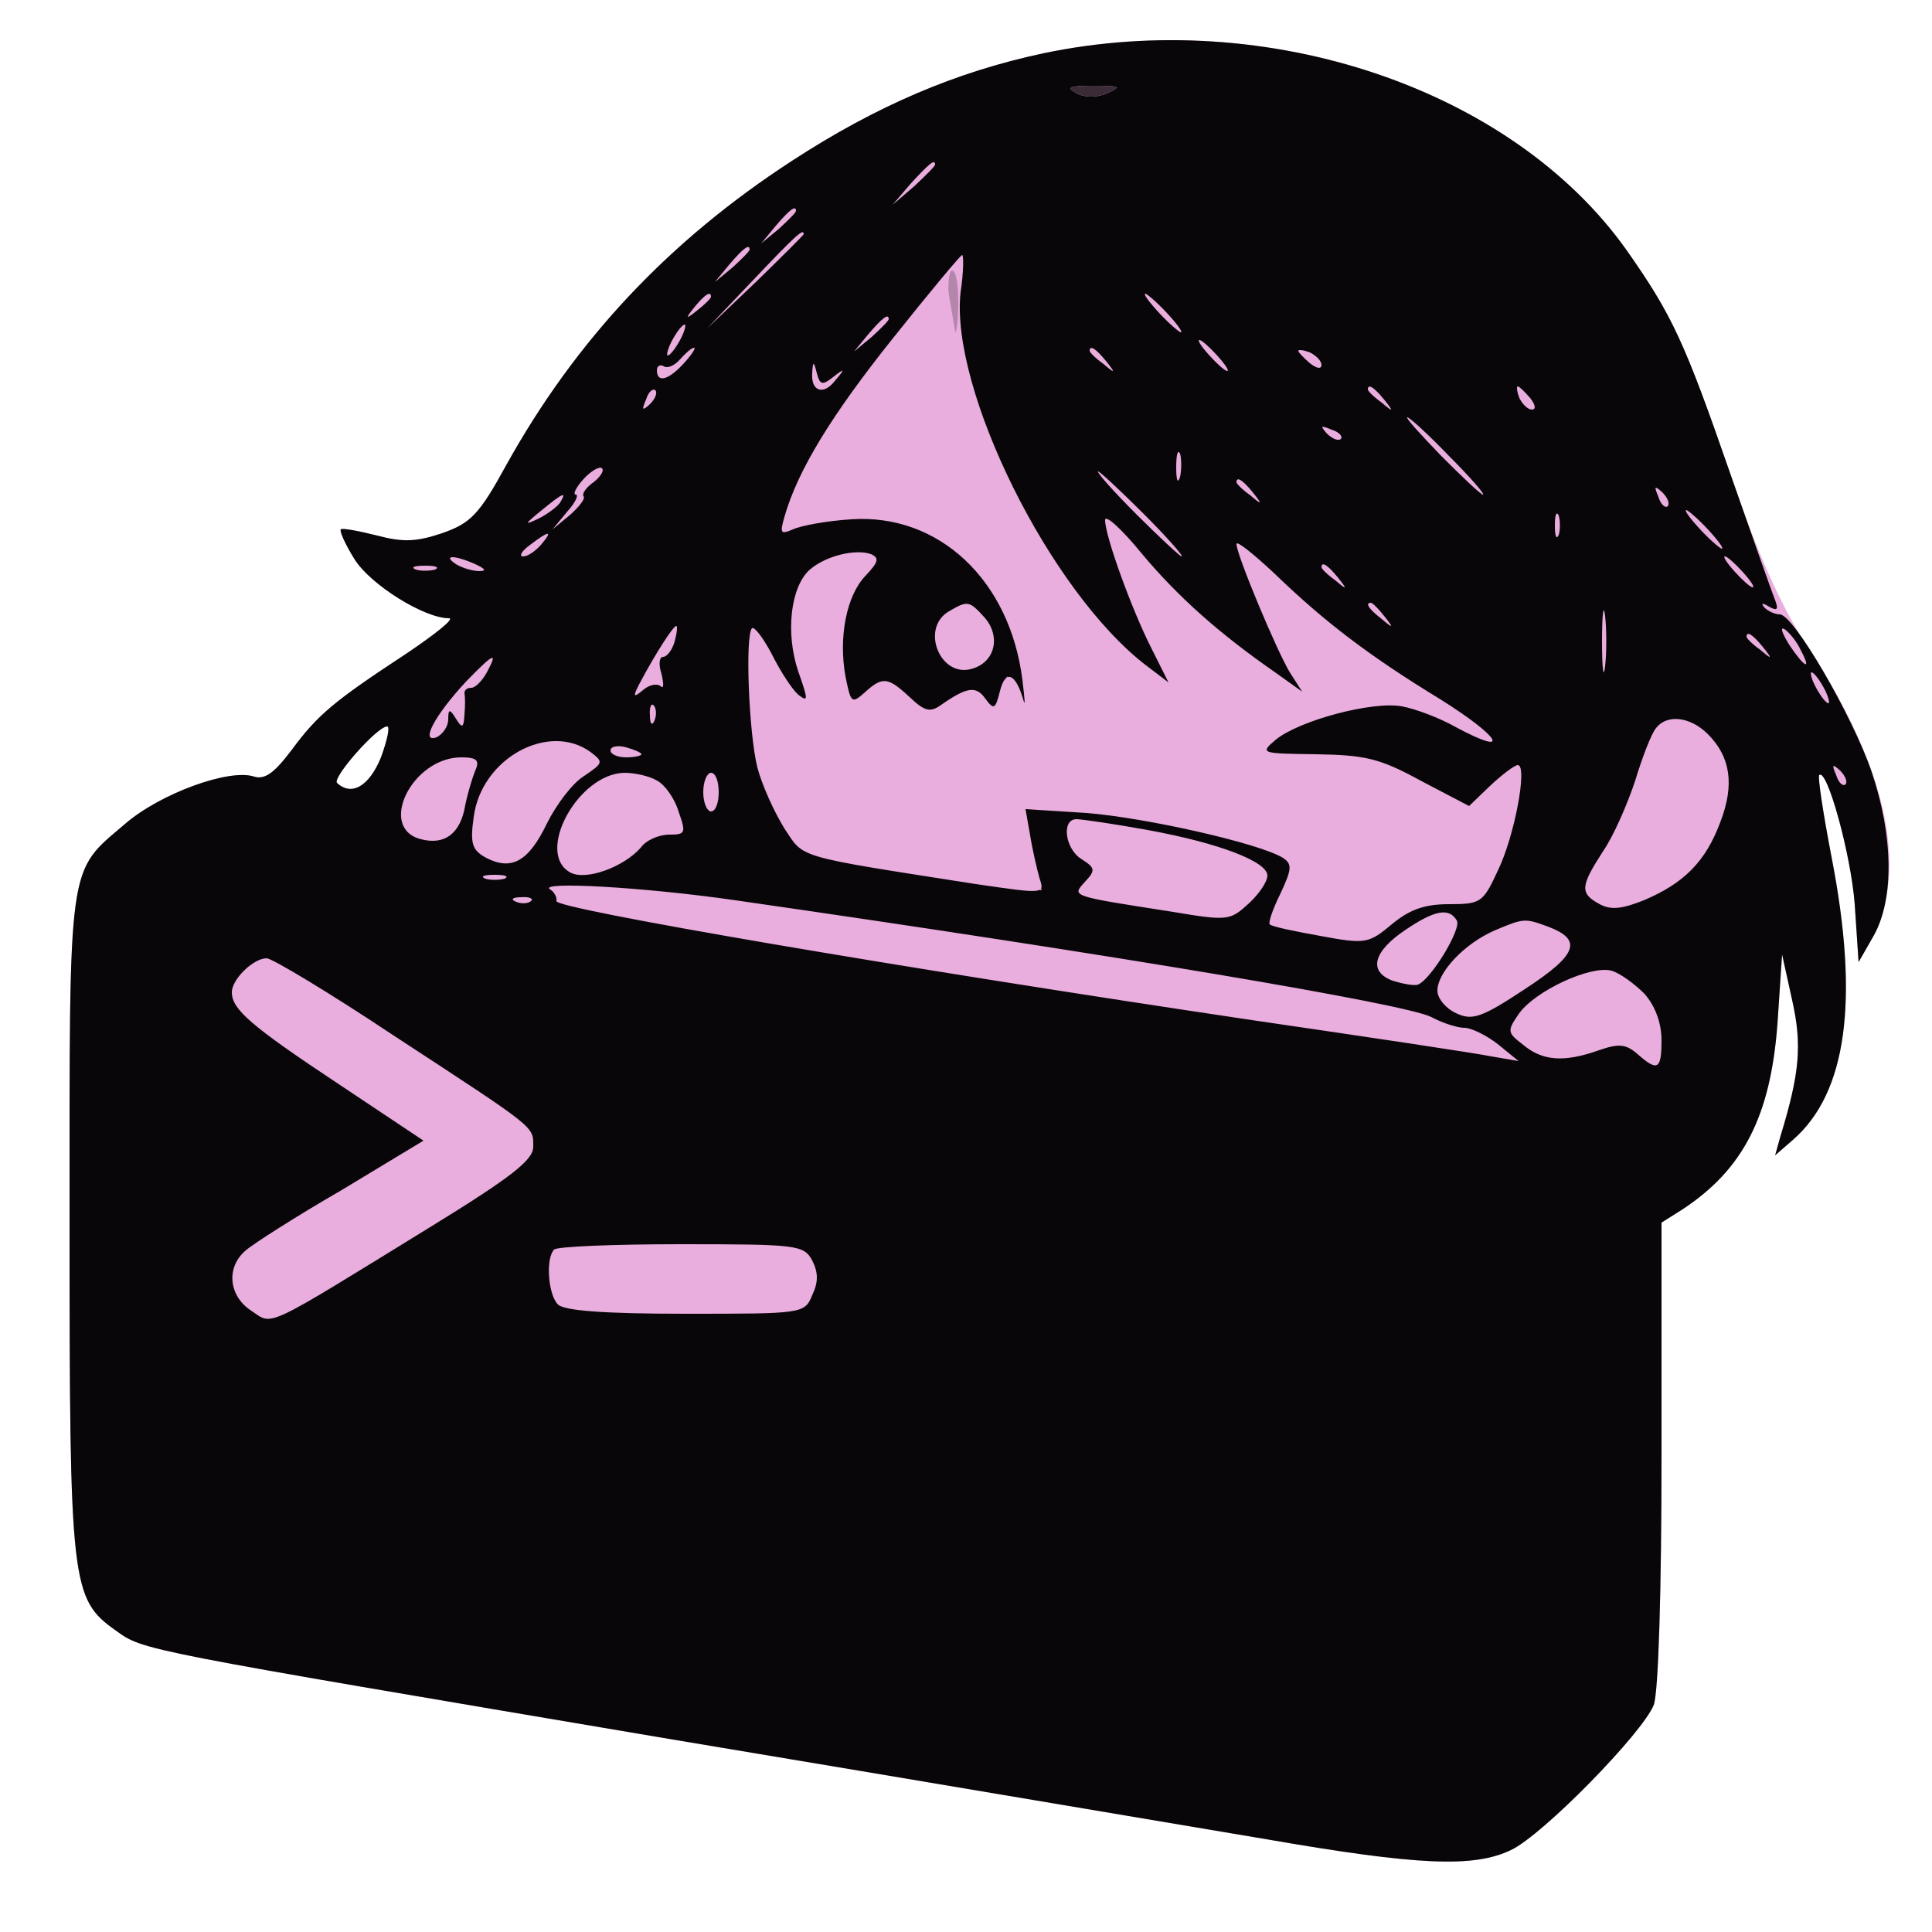
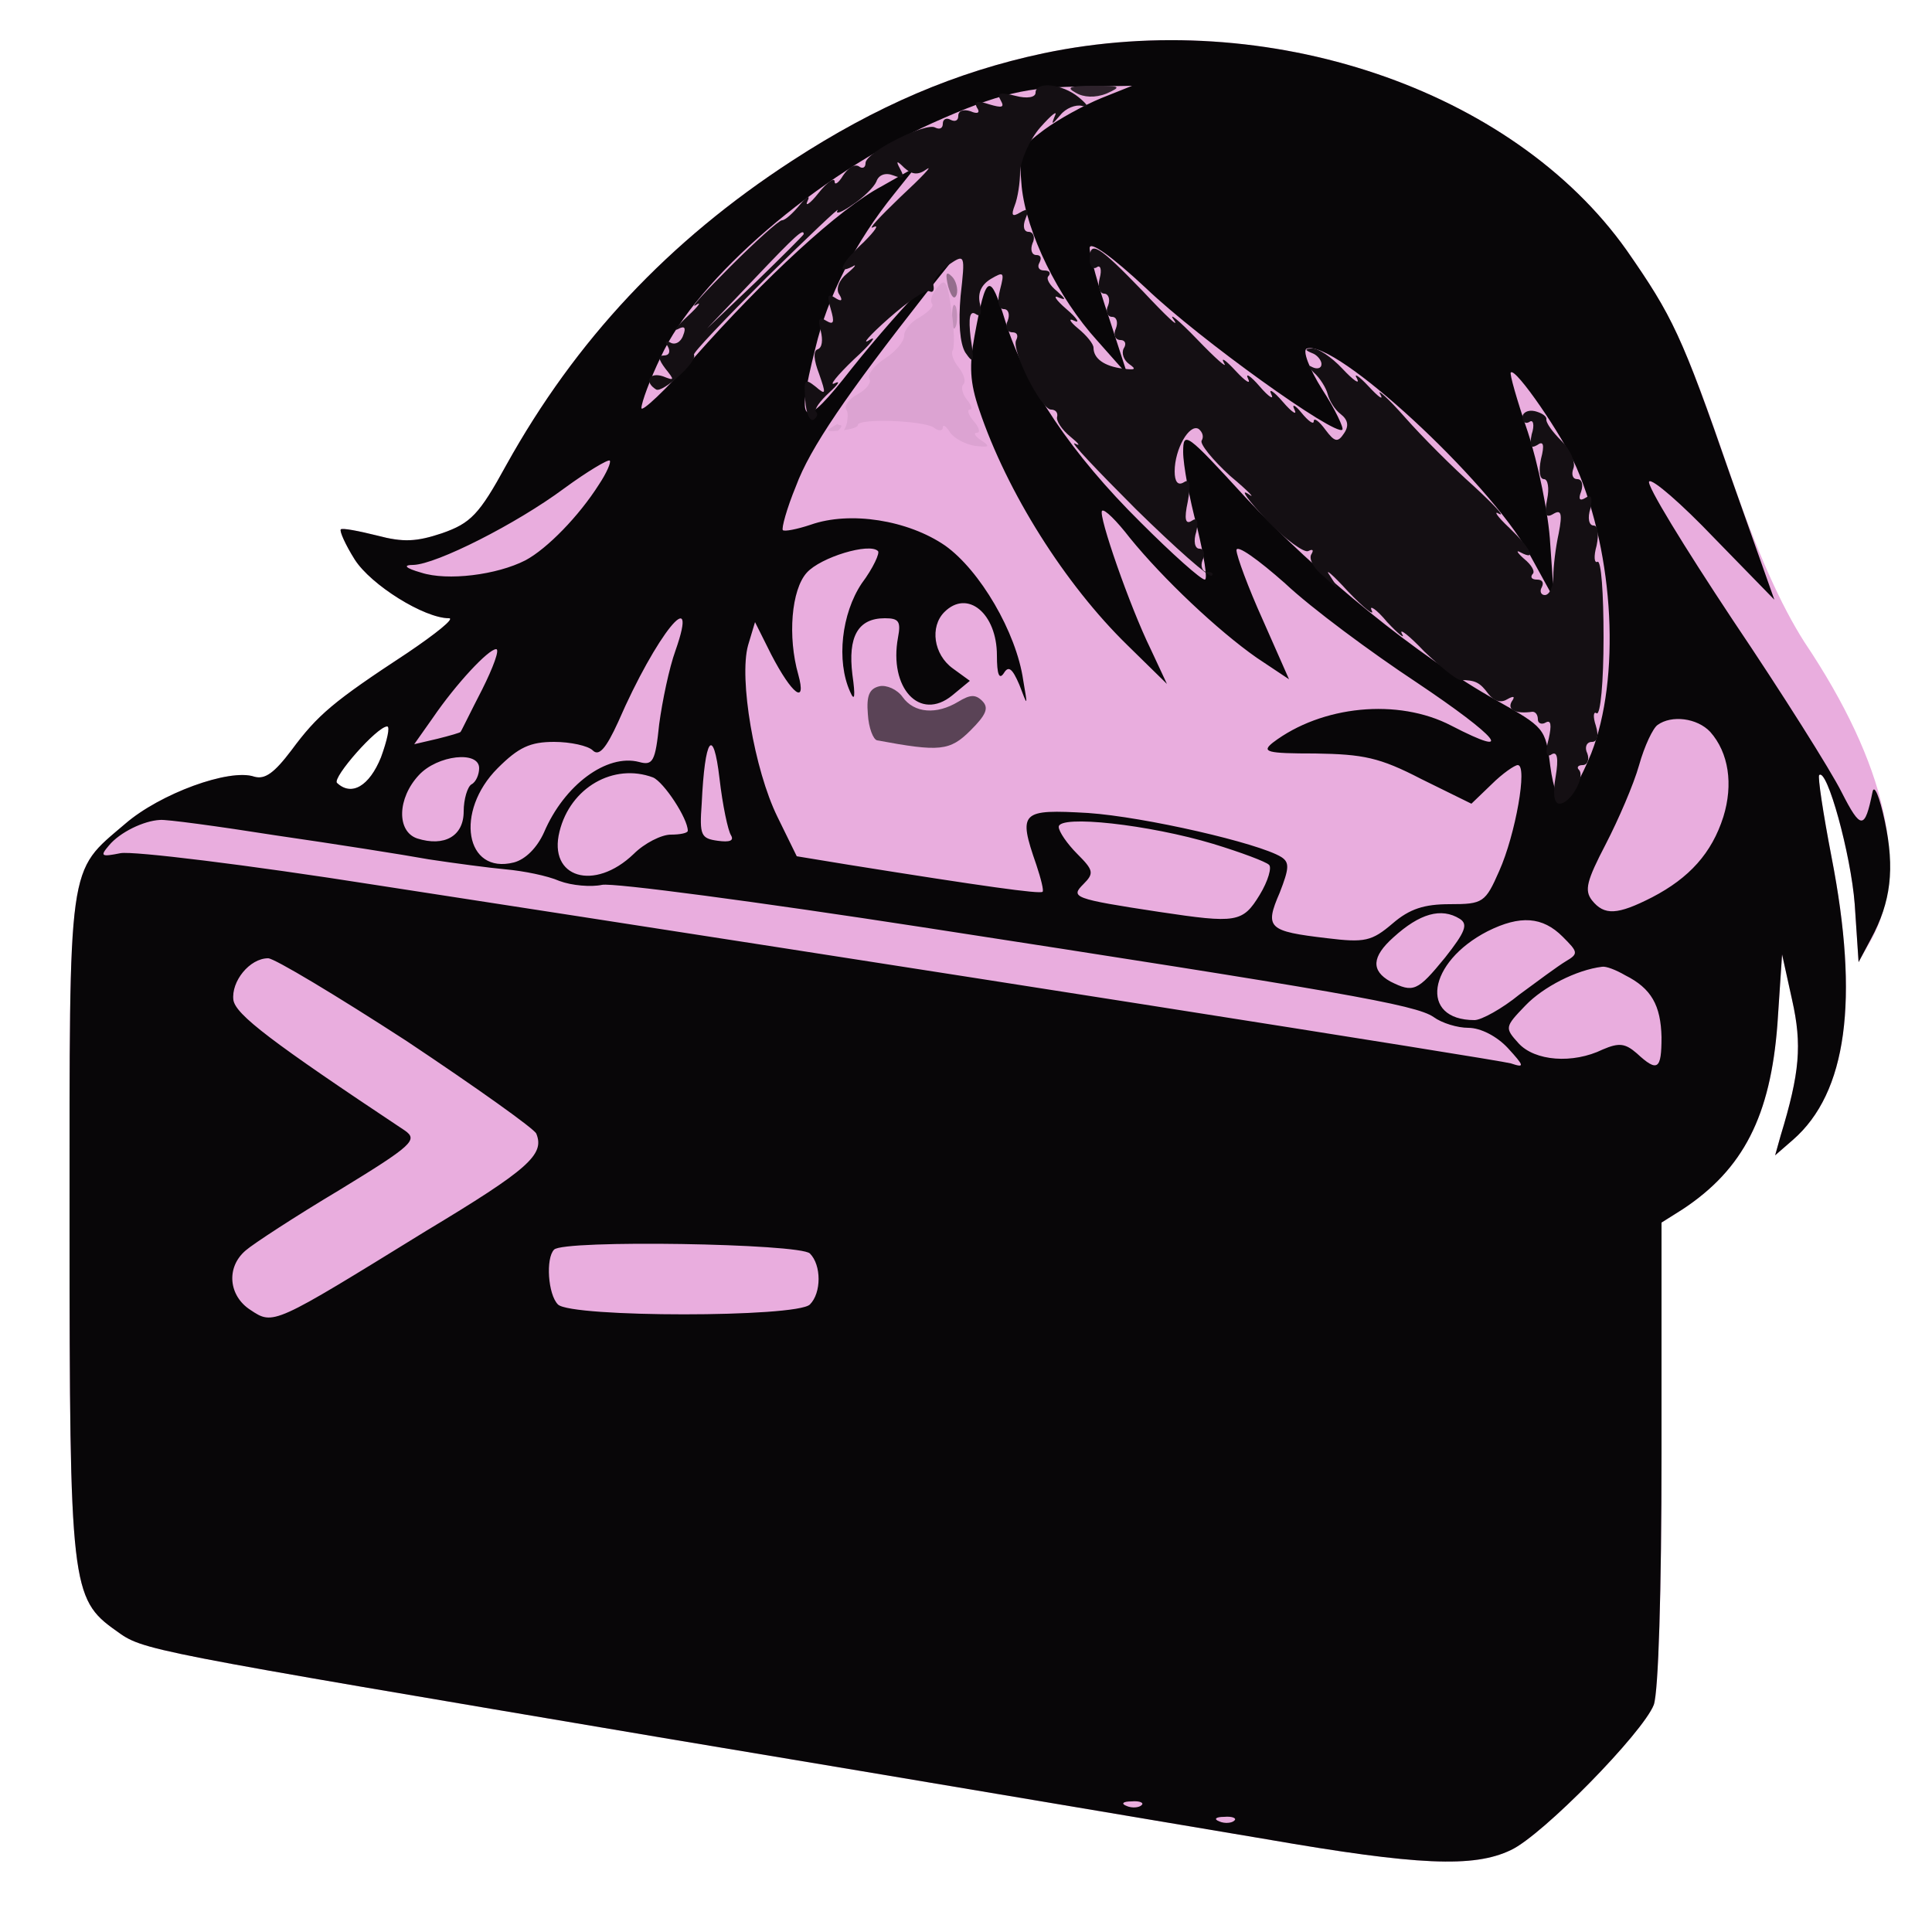
<svg xmlns="http://www.w3.org/2000/svg" width="250" height="250" viewBox="0 0 250 250">
  <g transform="translate(0,250) scale(0.1,-0.1)">
    <path fill="#e9adde" d="M1350 2431 c-113 -24 -216 -68 -325 -139 -160 -104 -280 -232 -370 -394 -35 -64 -46 -75 -83 -88 -33 -11 -50 -12 -84 -3 -24 6 -45 10 -47 8 -2 -2 6 -20 18 -39 21 -33 90 -76 122 -76 8 0 -17 -20 -54 -45 -96 -63 -116 -80 -150 -126 -22 -29 -34 -38 -48 -34 -32 11 -122 -22 -167 -61 -75 -64 -72 -43 -72 -518 0 -467 2 -485 60 -526 36 -26 29 -24 715 -140 330 -55 678 -114 774 -130 196 -34 268 -37 316 -14 41 19 171 152 185 188 6 17 10 146 10 326 l0 298 27 17 c79 52 114 121 123 240 l6 90 13 -59 c13 -58 10 -94 -15 -176 l-7 -25 23 20 c70 61 86 181 50 366 -11 57 -18 104 -16 106 10 10 41 -102 46 -167 l5 -75 17 30 c49 91 19 226 -87 384 -30 47 -61 115 -96 217 -59 171 -75 206 -134 290 -148 209 -465 316 -755 255z m-857 -911 c-15 -37 -38 -51 -57 -33 -6 7 52 73 65 73 4 0 0 -18 -8 -40z" />
  </g>
  <g transform="translate(0,250) scale(0.1,-0.1)">
-     <path fill="#080608" d="M1350 2431 c-113 -24 -216 -68 -325 -139 -160 -104 -280 -232 -370 -394 -35 -64 -46 -75 -83 -88 -33 -11 -50 -12 -84 -3 -24 6 -45 10 -47 8 -2 -2 6 -20 18 -39 21 -33 90 -76 122 -76 8 0 -17 -20 -54 -45 -96 -63 -116 -80 -150 -126 -22 -29 -34 -38 -48 -34 -32 11 -122 -22 -167 -61 -75 -64 -72 -43 -72 -518 0 -467 2 -485 60 -526 36 -26 29 -24 715 -140 330 -55 678 -114 774 -130 196 -34 268 -37 316 -14 41 19 171 152 185 188 6 17 10 146 10 326 l0 298 27 17 c79 52 114 121 123 240 l6 90 13 -59 c13 -58 10 -94 -15 -176 l-7 -25 23 20 c70 61 86 181 50 366 -11 57 -18 104 -16 106 10 10 41 -102 46 -167 l5 -75 20 35 c26 47 25 128 -3 211 -25 73 -101 204 -119 204 -6 0 -15 4 -20 9 -5 6 -2 6 6 1 11 -6 13 -4 7 11 -4 10 -30 84 -58 164 -58 167 -74 202 -133 286 -148 209 -465 316 -755 255z m82 -52 c-15 -6 -30 -5 -40 1 -13 7 -8 9 23 9 35 0 37 -1 17 -10z m-222 -92 c0 -2 -12 -14 -27 -28 l-28 -24 24 28 c23 25 31 32 31 24z m-180 -60 c0 -2 -10 -12 -22 -23 l-23 -19 19 23 c18 21 26 27 26 19z m10 -30 c0 -1 -28 -29 -62 -62 l-63 -60 60 63 c55 58 65 67 65 59z m-70 -20 c0 -2 -10 -12 -22 -23 l-23 -19 19 23 c18 21 26 27 26 19z m273 -55 c-14 -125 115 -387 240 -483 l29 -22 -22 44 c-25 49 -60 145 -60 166 0 8 22 -12 48 -44 47 -56 100 -103 172 -153 l35 -25 -16 25 c-16 26 -69 152 -69 166 0 5 21 -12 48 -37 65 -63 124 -108 216 -164 78 -49 93 -75 20 -36 -21 12 -53 24 -70 27 -38 7 -132 -18 -163 -43 -21 -18 -20 -18 52 -19 63 -1 82 -5 135 -34 l63 -33 27 26 c16 15 32 27 36 27 13 0 -4 -92 -26 -137 -19 -41 -22 -43 -63 -43 -32 0 -51 -7 -74 -26 -30 -25 -34 -26 -93 -15 -33 6 -63 12 -65 15 -2 2 4 20 14 40 15 32 15 38 3 46 -31 19 -178 52 -254 58 l-79 5 6 -34 c3 -19 9 -44 12 -55 7 -21 7 -21 -82 -8 -237 37 -222 33 -248 72 -13 21 -29 56 -35 79 -11 44 -16 170 -7 180 3 3 15 -13 26 -34 11 -22 26 -45 34 -52 13 -10 13 -7 0 30 -17 50 -10 110 15 132 21 18 59 27 79 20 11 -5 10 -10 -7 -28 -25 -26 -35 -80 -26 -130 7 -35 8 -36 25 -21 23 21 30 20 58 -6 20 -19 27 -20 41 -10 33 23 45 25 57 8 11 -15 13 -14 19 10 7 28 20 23 30 -11 3 -11 2 0 -1 25 -16 129 -108 216 -222 208 -31 -2 -64 -8 -75 -13 -16 -7 -17 -5 -11 16 17 60 61 132 141 232 47 59 87 107 89 107 2 0 2 -22 -2 -48z m-323 -6 c0 -2 -8 -10 -17 -17 -16 -13 -17 -12 -4 4 13 16 21 21 21 13z m590 -21 c13 -14 21 -25 18 -25 -2 0 -15 11 -28 25 -13 14 -21 25 -18 25 2 0 15 -11 28 -25z m-360 -8 c0 -2 -10 -12 -22 -23 l-23 -19 19 23 c18 21 26 27 26 19z m-270 -27 c-6 -11 -13 -20 -16 -20 -2 0 0 9 6 20 6 11 13 20 16 20 2 0 0 -9 -6 -20z m695 -20 c10 -11 16 -20 13 -20 -3 0 -13 9 -23 20 -10 11 -16 20 -13 20 3 0 13 -9 23 -20z m-690 -10 c-20 -22 -35 -26 -35 -9 0 5 4 8 9 5 5 -3 14 1 21 9 7 8 15 15 18 15 3 0 -3 -9 -13 -20z m546 3 c13 -16 12 -17 -3 -4 -10 7 -18 15 -18 17 0 8 8 3 21 -13z m279 -5 c0 -6 -6 -5 -15 2 -8 7 -15 14 -15 16 0 2 7 1 15 -2 8 -4 15 -11 15 -16z m-632 -16 c15 12 16 11 3 -4 -15 -20 -32 -15 -30 10 1 15 2 15 6 -1 4 -15 7 -16 21 -5z m-237 -35 c-10 -9 -11 -8 -5 6 3 10 9 15 12 12 3 -3 0 -11 -7 -18z m950 6 c13 -16 12 -17 -3 -4 -10 7 -18 15 -18 17 0 8 8 3 21 -13z m189 2 c7 -9 8 -15 2 -15 -5 0 -12 7 -16 15 -3 8 -4 15 -2 15 2 0 9 -7 16 -15z m-105 -75 c27 -27 47 -50 44 -50 -3 0 -27 23 -54 50 -27 28 -47 50 -44 50 3 0 27 -22 54 -50z m-140 22 c-3 -3 -11 0 -18 7 -9 10 -8 11 6 5 10 -3 15 -9 12 -12z m-208 -49 c-3 -10 -5 -4 -5 12 0 17 2 24 5 18 2 -7 2 -21 0 -30z m-759 -7 c-10 -7 -15 -15 -13 -18 3 -3 -5 -13 -17 -24 l-23 -19 19 23 c11 12 15 22 11 22 -4 0 0 9 10 20 10 11 21 17 24 14 3 -3 -2 -11 -11 -18z m712 -41 c30 -30 52 -55 49 -55 -2 0 -29 25 -59 55 -30 30 -52 55 -49 55 2 0 29 -25 59 -55z m141 28 c13 -16 12 -17 -3 -4 -10 7 -18 15 -18 17 0 8 8 3 21 -13z m537 -18 c-3 -3 -9 2 -12 12 -6 14 -5 15 5 6 7 -7 10 -15 7 -18z m-1433 5 c-3 -5 -16 -15 -28 -21 -19 -9 -19 -8 3 10 28 23 34 26 25 11z m1292 -42 c-3 -7 -5 -2 -5 12 0 14 2 19 5 13 2 -7 2 -19 0 -25z m193 7 c13 -14 21 -25 18 -25 -2 0 -15 11 -28 25 -13 14 -21 25 -18 25 2 0 15 -11 28 -25z m-1510 -20 c-7 -8 -17 -15 -23 -15 -6 0 -2 7 9 15 25 19 30 19 14 0z m-85 -25 c13 -6 15 -9 5 -9 -8 0 -22 4 -30 9 -18 12 -2 12 25 0z m1640 -10 c10 -11 16 -20 13 -20 -3 0 -13 9 -23 20 -10 11 -16 20 -13 20 3 0 13 -9 23 -20z m-1692 3 c-7 -2 -19 -2 -25 0 -7 3 -2 5 12 5 14 0 19 -2 13 -5z m1168 -10 c13 -16 12 -17 -3 -4 -10 7 -18 15 -18 17 0 8 8 3 21 -13z m346 -115 c-2 -18 -4 -4 -4 32 0 36 2 50 4 33 2 -18 2 -48 0 -65z m-803 63 c21 -24 14 -57 -15 -66 -42 -14 -69 52 -31 74 24 14 26 14 46 -8z m517 2 c13 -16 12 -17 -3 -4 -17 13 -22 21 -14 21 2 0 10 -8 17 -17z m-918 -33 c-3 -11 -10 -20 -15 -20 -5 0 -6 -10 -2 -22 3 -13 3 -20 -1 -16 -5 4 -15 2 -23 -5 -13 -11 -14 -9 -2 13 17 32 41 70 45 70 2 0 1 -9 -2 -20z m1457 -11 c15 -28 5 -23 -15 7 -9 15 -12 23 -6 20 6 -4 16 -16 21 -27z m-49 4 c13 -16 12 -17 -3 -4 -10 7 -18 15 -18 17 0 8 8 3 21 -13z m-1651 -33 c-6 -11 -15 -20 -20 -20 -6 0 -9 -3 -9 -7 1 -5 1 -17 0 -28 -1 -17 -3 -18 -11 -5 -8 13 -10 13 -10 -1 0 -9 -7 -19 -15 -23 -22 -8 -2 29 38 72 36 37 42 40 27 12z m1730 -20 c6 -11 8 -20 6 -20 -3 0 -10 9 -16 20 -6 11 -8 20 -6 20 3 0 10 -9 16 -20z m-1513 -42 c-3 -8 -6 -5 -6 6 -1 11 2 17 5 13 3 -3 4 -12 1 -19z m1363 -18 c29 -29 35 -65 16 -114 -19 -51 -47 -79 -99 -101 -28 -11 -42 -13 -57 -5 -26 14 -25 23 4 68 14 20 32 62 42 92 9 30 21 61 27 68 14 18 44 15 67 -8z m-1717 -30 c-15 -37 -38 -51 -57 -33 -6 7 52 73 65 73 4 0 0 -18 -8 -40z m271 7 c17 -13 17 -14 -8 -31 -15 -9 -36 -37 -48 -61 -24 -50 -46 -62 -79 -45 -18 10 -21 18 -16 53 10 76 97 123 151 84z m66 -3 c0 -2 -9 -4 -20 -4 -11 0 -20 4 -20 9 0 5 9 7 20 4 11 -3 20 -7 20 -9z m-215 -21 c-4 -10 -10 -30 -13 -45 -6 -36 -26 -52 -57 -44 -57 14 -12 106 52 106 20 0 24 -4 18 -17z m1773 -18 c-3 -3 -9 2 -12 12 -6 14 -5 15 5 6 7 -7 10 -15 7 -18z m-1538 5 c10 -5 23 -23 28 -40 10 -28 9 -30 -12 -30 -13 0 -30 -7 -37 -17 -22 -25 -71 -43 -91 -32 -46 25 10 128 70 129 13 0 32 -4 42 -10z m80 -15 c0 -14 -4 -25 -10 -25 -5 0 -10 11 -10 25 0 14 5 25 10 25 6 0 10 -11 10 -25z m555 -49 c93 -17 155 -41 155 -59 0 -8 -11 -24 -24 -36 -24 -22 -27 -23 -98 -11 -135 21 -131 20 -114 39 14 15 13 18 -4 29 -22 13 -27 52 -7 52 6 0 48 -6 92 -14z m-832 -63 c-7 -2 -19 -2 -25 0 -7 3 -2 5 12 5 14 0 19 -2 13 -5z m299 -28 c487 -70 867 -134 900 -151 15 -8 34 -14 43 -14 9 0 29 -10 43 -21 l27 -22 -35 6 c-19 4 -159 25 -310 47 -457 68 -902 144 -900 154 1 5 -3 12 -8 15 -18 11 123 3 240 -14z m-265 -1 c-3 -3 -12 -4 -19 -1 -8 3 -5 6 6 6 11 1 17 -2 13 -5z m1198 -25 c7 -10 -33 -76 -50 -83 -5 -2 -20 1 -33 5 -32 12 -25 38 17 66 37 25 56 29 66 12z m118 -8 c45 -17 39 -36 -30 -81 -56 -37 -68 -41 -89 -31 -13 6 -24 19 -24 29 0 24 35 61 74 78 38 16 39 16 69 5z m-1492 -142 c185 -121 179 -116 179 -143 0 -17 -28 -39 -132 -103 -221 -136 -204 -128 -233 -109 -29 19 -33 56 -7 78 9 8 65 44 124 78 l106 64 -111 74 c-113 75 -137 96 -137 118 0 17 28 44 45 44 7 0 82 -45 166 -101z m1617 55 c14 -16 22 -38 22 -60 0 -38 -5 -41 -31 -18 -15 13 -24 14 -50 5 -45 -16 -73 -14 -98 7 -21 16 -21 18 -5 41 21 29 92 62 119 55 11 -3 30 -17 43 -30z m-1077 -345 c8 -16 8 -28 0 -45 -10 -24 -12 -24 -164 -24 -106 0 -157 4 -165 12 -13 13 -16 60 -5 71 3 4 77 7 164 7 151 0 159 -1 170 -21z" />
+     <path fill="#080608" d="M1350 2431 c-113 -24 -216 -68 -325 -139 -160 -104 -280 -232 -370 -394 -35 -64 -46 -75 -83 -88 -33 -11 -50 -12 -84 -3 -24 6 -45 10 -47 8 -2 -2 6 -20 18 -39 21 -33 90 -76 122 -76 8 0 -17 -20 -54 -45 -96 -63 -116 -80 -150 -126 -22 -29 -34 -38 -48 -34 -32 11 -122 -22 -167 -61 -75 -64 -72 -43 -72 -518 0 -467 2 -485 60 -526 36 -26 29 -24 715 -140 330 -55 678 -114 774 -130 196 -34 268 -37 316 -14 41 19 171 152 185 188 6 17 10 146 10 326 l0 298 27 17 c79 52 114 121 123 240 l6 90 13 -59 c13 -58 10 -94 -15 -176 l-7 -25 23 20 c70 61 86 181 50 366 -11 57 -18 104 -16 106 10 10 41 -102 46 -167 l5 -75 16 30 c26 48 31 91 18 152 -7 33 -14 49 -16 38 -10 -49 -15 -49 -40 0 -14 28 -77 128 -141 223 -63 95 -112 175 -108 179 4 4 42 -29 84 -73 l78 -80 -57 161 c-63 182 -75 206 -134 291 -148 209 -465 316 -755 255z m75 -58 c-22 -9 -55 -27 -74 -41 -31 -23 -33 -28 -29 -73 6 -60 47 -144 98 -200 l39 -44 -24 74 c-14 41 -25 82 -25 90 0 10 29 -11 73 -52 69 -66 245 -192 254 -183 2 2 -9 26 -26 52 -17 27 -26 51 -20 53 37 12 234 -170 287 -264 l33 -60 -5 71 c-2 39 -16 105 -29 145 -14 41 -24 76 -22 77 6 7 67 -82 85 -123 49 -114 57 -273 19 -370 -13 -32 -29 -60 -35 -62 -7 -2 -14 16 -18 46 -6 49 -8 50 -70 85 -99 55 -233 164 -324 262 -77 84 -81 87 -81 59 0 -16 8 -60 18 -97 9 -38 14 -68 10 -68 -5 0 -42 33 -83 74 -89 88 -149 177 -175 260 -20 65 -25 63 -40 -19 -7 -38 -6 -60 6 -95 36 -107 111 -226 192 -305 l51 -50 -21 45 c-27 55 -68 173 -63 179 3 3 19 -13 36 -35 43 -53 114 -120 164 -155 l42 -28 -34 77 c-19 42 -34 83 -34 90 0 8 28 -12 63 -43 34 -32 111 -89 170 -128 106 -71 130 -100 45 -56 -69 36 -168 26 -231 -22 -15 -12 -8 -14 55 -14 62 -1 83 -5 137 -33 l65 -32 26 25 c14 14 30 25 34 25 13 0 -3 -90 -24 -137 -18 -41 -21 -43 -64 -43 -33 0 -52 -6 -74 -25 -27 -23 -36 -25 -85 -19 -76 9 -81 13 -61 59 12 31 13 39 2 46 -29 18 -177 52 -250 57 -87 5 -91 2 -67 -67 6 -18 10 -34 8 -35 -4 -3 -76 7 -251 35 l-67 11 -25 51 c-30 61 -50 179 -38 222 l9 30 21 -42 c27 -52 46 -66 35 -26 -14 49 -9 110 11 132 18 20 81 39 92 28 3 -2 -6 -22 -21 -42 -26 -39 -33 -100 -15 -140 6 -14 7 -6 3 22 -6 49 7 73 42 73 18 0 21 -4 17 -25 -12 -65 28 -109 70 -75 l23 19 -22 16 c-25 18 -30 54 -11 73 30 30 68 -2 68 -56 0 -25 3 -32 9 -23 6 10 11 6 20 -15 11 -29 11 -29 5 6 -9 62 -56 142 -101 174 -48 33 -123 45 -174 27 -18 -6 -34 -9 -36 -7 -2 2 5 28 17 57 18 49 66 119 168 249 l36 45 -38 -35 c-20 -19 -63 -68 -94 -107 -64 -82 -73 -77 -47 26 16 68 52 138 102 200 l28 35 -44 -25 c-55 -29 -151 -118 -243 -222 -37 -42 -68 -71 -68 -65 0 7 11 37 25 66 47 102 203 236 352 303 85 38 122 47 198 47 l60 1 -40 -16z m-650 -500 c-26 -41 -67 -83 -95 -98 -37 -19 -101 -27 -135 -16 -21 6 -24 10 -10 10 30 1 133 53 195 99 30 22 57 38 59 36 2 -2 -4 -16 -14 -31z m99 -215 c-8 -22 -17 -65 -21 -95 -5 -48 -8 -54 -26 -49 -42 11 -97 -30 -123 -91 -9 -20 -24 -35 -39 -39 -63 -16 -77 66 -21 122 27 27 42 34 73 34 21 0 44 -5 50 -11 8 -8 17 2 33 37 49 113 106 183 74 92z m-250 -50 c-15 -29 -27 -54 -28 -55 0 -1 -14 -5 -30 -9 l-30 -7 24 34 c30 44 72 89 82 89 5 0 -4 -24 -18 -52z m1589 -55 c24 -27 30 -68 17 -110 -15 -47 -44 -79 -92 -104 -45 -23 -62 -24 -78 -4 -10 13 -7 25 18 73 16 31 36 77 43 102 7 25 18 48 24 52 18 13 51 9 68 -9z m-1720 -33 c-15 -37 -38 -51 -57 -33 -6 7 52 73 65 73 4 0 0 -18 -8 -40z m453 -101 c4 -7 -2 -9 -17 -7 -22 3 -24 7 -21 48 4 86 15 101 23 33 4 -35 11 -68 15 -74z m-326 87 c0 -8 -4 -18 -10 -21 -5 -3 -10 -19 -10 -35 0 -32 -25 -46 -60 -35 -27 9 -26 52 2 82 24 26 78 32 78 9z m225 -12 c14 -6 45 -53 45 -69 0 -3 -10 -5 -22 -5 -12 0 -34 -11 -48 -25 -51 -49 -111 -31 -96 29 14 57 70 89 121 70z m-488 -75 c76 -11 165 -25 198 -31 33 -5 78 -11 100 -13 22 -2 53 -8 69 -15 16 -6 41 -8 55 -5 14 3 202 -22 416 -55 538 -83 637 -100 660 -116 11 -8 31 -14 45 -14 16 0 37 -11 51 -26 22 -24 22 -26 4 -20 -18 5 -756 121 -1470 231 -165 26 -313 44 -329 41 -25 -5 -27 -4 -15 10 14 17 45 32 66 33 7 1 74 -8 150 -20z m1213 -11 c36 -11 68 -23 72 -27 4 -3 -1 -21 -12 -39 -22 -36 -30 -37 -130 -22 -112 17 -115 19 -98 36 14 14 13 18 -8 39 -13 13 -24 29 -24 35 0 16 117 3 200 -22z m319 -97 c11 -7 7 -17 -19 -50 -36 -44 -41 -46 -71 -31 -25 14 -24 32 4 57 34 31 62 39 86 24z m133 -23 c20 -20 21 -22 4 -32 -10 -6 -37 -26 -60 -43 -22 -18 -49 -33 -58 -33 -72 0 -61 75 17 115 42 21 71 19 97 -7z m-1496 -135 c90 -60 166 -114 168 -120 11 -27 -10 -46 -143 -126 -198 -122 -197 -122 -227 -102 -28 18 -32 55 -6 77 9 8 64 44 121 78 95 58 102 65 85 77 -173 115 -219 150 -222 169 -3 24 21 54 45 54 8 0 88 -48 179 -107z m1577 85 c34 -17 46 -39 47 -80 0 -42 -5 -46 -32 -21 -15 13 -23 14 -44 5 -39 -19 -88 -15 -109 8 -18 20 -18 21 9 49 23 24 66 46 99 50 5 1 18 -4 30 -11z m-1055 -360 c15 -15 15 -51 0 -66 -17 -17 -309 -17 -326 0 -13 13 -16 60 -5 71 12 13 318 8 331 -5z m429 -714 c-3 -3 -12 -4 -19 -1 -8 3 -5 6 6 6 11 1 17 -2 13 -5z m120 -20 c-3 -3 -12 -4 -19 -1 -8 3 -5 6 6 6 11 1 17 -2 13 -5z" />
  </g>
  <g transform="translate(0,250) scale(0.1,-0.1)">
-     <path fill="#3a2b37" d="M1392 2380 c10 -6 25 -7 40 -1 20 9 18 10 -17 10 -31 0 -36 -2 -23 -9z" />
+     <path fill="#140f13" d="M1340 2380 c0 -6 -11 -8 -26 -4 -20 5 -25 4 -19 -6 5 -9 2 -10 -15 -5 -15 5 -20 4 -16 -4 5 -7 1 -9 -8 -5 -9 3 -16 1 -16 -6 0 -6 -4 -8 -10 -5 -5 3 -10 1 -10 -5 0 -6 -4 -8 -10 -5 -12 7 -90 -32 -90 -46 0 -6 -4 -8 -9 -4 -6 3 -14 -3 -20 -12 -6 -10 -11 -13 -11 -8 0 6 -10 -1 -21 -15 -11 -14 -18 -18 -14 -10 4 8 -1 6 -10 -5 -9 -11 -19 -20 -23 -20 -4 0 -34 -27 -67 -60 -33 -33 -53 -55 -45 -50 9 6 4 -1 -10 -14 -14 -13 -19 -20 -13 -17 9 5 11 2 7 -8 -3 -9 -11 -13 -17 -9 -6 3 -7 1 -3 -5 4 -7 2 -12 -5 -12 -8 0 -7 -5 2 -17 12 -15 12 -16 -3 -10 -18 6 -25 -7 -9 -17 8 -5 54 36 49 45 -2 2 41 47 94 100 54 53 95 92 92 87 -4 -6 5 -3 19 7 14 9 28 23 31 30 3 9 12 12 22 8 13 -5 15 -3 9 8 -6 11 -5 12 5 2 10 -9 18 -10 29 -2 9 6 -6 -10 -34 -36 -27 -26 -43 -43 -35 -39 8 4 3 -4 -12 -19 -29 -27 -37 -43 -15 -32 6 4 4 0 -7 -9 -10 -8 -15 -20 -10 -27 5 -8 3 -10 -6 -4 -9 6 -10 2 -5 -15 5 -17 4 -21 -6 -15 -9 6 -11 2 -7 -13 3 -12 2 -22 -4 -24 -6 -2 -5 -14 2 -32 9 -26 9 -28 -5 -16 -14 11 -15 9 -13 -18 1 -17 6 -28 11 -25 4 3 6 7 3 10 -3 3 5 14 17 25 12 11 15 16 7 12 -8 -4 3 10 25 31 22 20 31 32 20 25 -11 -7 0 6 25 28 25 22 48 38 53 35 4 -2 6 1 5 7 -2 6 7 18 19 27 22 15 22 14 16 -40 -3 -34 -1 -61 6 -73 11 -16 12 -13 7 19 -3 26 -1 35 6 31 7 -5 9 0 6 13 -3 13 1 24 14 32 17 10 18 9 12 -14 -4 -15 -2 -25 5 -25 6 0 8 -7 5 -15 -4 -8 -1 -15 6 -15 6 0 8 -4 5 -10 -7 -12 32 -90 45 -90 6 0 9 -4 8 -9 -2 -5 6 -17 17 -26 11 -9 14 -13 6 -9 -8 4 28 -34 79 -85 51 -50 95 -89 98 -86 3 3 0 5 -6 5 -6 0 -9 7 -6 15 4 8 2 15 -4 15 -6 0 -8 10 -4 22 3 14 1 19 -6 14 -8 -5 -10 2 -5 25 4 23 3 30 -5 25 -8 -5 -12 1 -12 14 0 29 19 62 31 55 5 -4 7 -10 4 -15 -3 -4 14 -25 37 -46 24 -20 34 -31 23 -23 -11 7 0 -8 24 -34 24 -25 49 -43 54 -40 6 3 7 1 4 -4 -4 -6 3 -19 16 -29 21 -19 21 -19 8 1 -8 11 3 2 23 -20 21 -22 35 -33 31 -25 -4 8 6 2 20 -15 15 -16 24 -23 19 -15 -4 8 9 -2 29 -23 21 -20 42 -37 47 -37 19 0 25 -3 36 -18 7 -9 16 -12 24 -7 9 5 11 4 6 -3 -6 -11 6 -16 27 -13 4 0 7 -4 7 -10 0 -5 5 -7 10 -4 7 4 8 -3 4 -21 -5 -18 -3 -25 4 -20 7 4 9 -5 5 -29 -4 -22 -2 -35 5 -35 14 0 34 35 25 44 -3 3 -1 6 5 6 6 0 9 7 6 15 -4 8 -1 15 6 15 7 0 9 8 5 21 -4 12 -3 19 1 16 5 -3 9 41 9 98 0 57 -3 101 -8 98 -4 -2 -5 7 -1 21 3 15 2 26 -4 26 -6 0 -8 10 -4 22 3 14 1 19 -6 14 -8 -5 -10 -2 -6 8 3 9 1 16 -5 16 -6 0 -8 6 -5 14 3 8 -4 24 -15 35 -12 12 -21 24 -20 29 0 4 -7 8 -15 10 -9 2 -16 -2 -16 -8 0 -6 4 -9 9 -6 5 4 7 -4 3 -16 -3 -15 -2 -19 7 -14 8 6 10 1 5 -18 -3 -15 -2 -26 4 -26 5 0 7 -12 4 -26 -4 -20 -2 -25 8 -19 10 6 12 1 7 -25 -4 -18 -7 -43 -7 -56 0 -13 -5 -24 -11 -24 -5 0 -7 5 -4 10 3 6 1 10 -6 10 -7 0 -9 3 -6 7 4 3 -1 12 -11 20 -9 8 -11 12 -4 8 21 -11 13 5 -15 32 -16 15 -21 23 -13 18 8 -4 -7 12 -33 36 -27 24 -67 64 -89 89 -22 25 -37 38 -32 30 5 -9 -2 -4 -15 10 -13 14 -20 18 -15 10 4 -8 -4 -3 -19 13 -14 15 -32 27 -39 26 -10 0 -10 -2 0 -6 6 -2 12 -9 12 -14 0 -6 -6 -7 -12 -4 -7 4 -6 1 2 -7 8 -7 16 -20 18 -28 2 -8 9 -20 17 -26 9 -7 11 -15 4 -25 -8 -12 -12 -11 -24 5 -8 11 -15 16 -15 11 0 -5 -7 0 -16 11 -8 10 -13 12 -9 4 4 -8 -3 -4 -15 10 -12 14 -19 18 -15 10 4 -8 -3 -4 -15 10 -12 14 -19 18 -15 10 4 -8 -3 -4 -16 10 -13 14 -20 19 -15 10 5 -8 -11 6 -35 31 -24 25 -38 36 -30 25 8 -12 -10 5 -40 37 -58 60 -69 67 -69 41 0 -8 4 -13 9 -10 5 4 7 -3 4 -14 -3 -11 0 -20 6 -20 5 0 8 -7 5 -15 -4 -8 -1 -15 5 -15 6 0 8 -7 5 -15 -4 -8 -1 -15 6 -15 6 0 8 -5 4 -11 -3 -6 0 -15 7 -20 10 -7 8 -8 -8 -6 -24 3 -38 13 -38 27 0 5 -9 16 -20 25 -11 9 -13 14 -5 10 8 -4 4 3 -10 15 -14 12 -18 19 -10 15 10 -4 9 -2 -2 8 -10 8 -15 17 -11 20 3 4 1 7 -6 7 -7 0 -9 5 -6 10 3 6 2 10 -4 10 -6 0 -8 7 -5 15 4 8 1 15 -5 15 -6 0 -8 7 -4 17 5 12 3 14 -7 8 -10 -6 -12 -4 -7 9 4 10 7 30 7 44 1 15 12 41 26 57 15 17 23 23 19 15 -5 -12 -4 -12 7 1 7 9 20 14 28 12 10 -3 8 1 -4 11 -22 18 -56 21 -56 6z m-300 -183 c0 -1 -28 -29 -62 -62 l-63 -60 60 63 c55 58 65 67 65 59z" />
  </g>
  <g transform="translate(0,250) scale(0.1,-0.1)">
-     <path fill="#b586ac" d="M1228 2110 c2 -22 6 -40 8 -40 2 0 4 18 4 40 0 22 -3 40 -8 40 -4 0 -6 -18 -4 -40z" />
+     <path fill="#2d222b" d="M1392 2380 c10 -6 25 -7 40 -1 20 9 18 10 -17 10 -31 0 -36 -2 -23 -9z" />
  </g>
  <g transform="translate(0,250) scale(0.1,-0.1)">
-     <path fill="#e9adde" d="M1151 2048 c-67 -85 -140 -212 -129 -224 3 -2 17 0 32 6 41 15 86 12 135 -10 53 -24 57 -25 40 -2 -7 9 1 4 19 -12 17 -16 30 -32 27 -34 -2 -2 8 -27 22 -54 15 -29 28 -72 30 -101 4 -51 3 -51 -10 -22 l-14 30 -7 -32 c-4 -18 -22 -44 -39 -59 -26 -22 -38 -25 -71 -21 -53 7 -81 40 -96 112 -13 60 -4 103 27 137 15 17 15 18 -11 18 -15 0 -38 -11 -51 -25 -31 -30 -33 -91 -5 -155 l20 -45 -32 35 c-18 19 -41 46 -51 60 -18 25 -18 24 -13 -53 6 -80 34 -164 64 -190 10 -7 71 -22 137 -31 66 -10 132 -20 147 -23 l26 -5 -13 38 c-24 66 -21 74 29 74 78 0 284 -47 309 -70 5 -4 2 -21 -7 -38 -9 -17 -16 -35 -16 -41 0 -5 27 -12 61 -16 55 -6 63 -5 85 16 18 17 38 24 71 25 43 2 48 5 65 38 10 20 21 57 25 83 l6 48 -30 -28 -29 -27 -68 35 c-60 31 -76 35 -143 35 -63 0 -74 2 -64 14 37 44 181 73 232 46 37 -20 20 -6 -61 48 -41 28 -101 74 -132 102 l-58 51 14 -39 c8 -21 26 -62 41 -91 l26 -53 -31 19 c-48 27 -173 136 -194 167 -10 15 -20 26 -22 24 -7 -7 34 -117 60 -164 14 -24 21 -44 17 -44 -4 0 -39 33 -77 73 -113 117 -183 249 -207 392 l-13 76 -73 -93z m41 -98 c40 -12 98 -62 98 -86 0 -11 -9 -8 -33 10 -44 33 -99 56 -139 57 l-33 1 30 13 c37 17 32 17 77 5z m503 -270 c10 -11 16 -20 13 -20 -3 0 -13 9 -23 20 -10 11 -16 20 -13 20 3 0 13 -9 23 -20z" />
+     <path fill="#5a4356" d="M1138 1612 c-13 -3 -17 -12 -15 -36 1 -18 7 -33 12 -34 81 -15 94 -14 121 13 20 20 24 29 15 38 -9 9 -16 8 -31 -1 -28 -17 -57 -15 -72 6 -7 10 -21 16 -30 14z" />
+   </g>
+   <g transform="translate(0,250) scale(0.1,-0.1)">
+     <path fill="#946e8d" d="M1227 2129 c4 -13 8 -18 11 -10 2 7 -1 18 -6 23 -8 8 -9 4 -5 -13z" />
+   </g>
+   <g transform="translate(0,250) scale(0.1,-0.1)">
+     <path fill="#c290b9" d="M1232 2090 c0 -14 2 -19 5 -12 2 6 2 18 0 25 -3 6 -5 1 -5 -13z" />
+   </g>
+   <g transform="translate(0,250) scale(0.1,-0.1)">
+     <path fill="#dca3d2" d="M1213 2128 c-7 -8 -10 -17 -7 -21 3 -3 -4 -10 -15 -17 -12 -6 -21 -17 -21 -24 0 -8 -11 -21 -25 -30 -14 -9 -23 -21 -20 -26 3 -5 -4 -14 -15 -20 -11 -6 -18 -15 -15 -20 3 -5 -3 -13 -12 -19 -16 -9 -15 -10 5 -8 12 1 22 4 22 7 0 9 83 6 98 -3 6 -5 12 -5 12 0 0 4 4 2 9 -6 5 -8 20 -16 33 -18 18 -2 20 -1 8 7 -8 5 -11 10 -6 10 5 0 3 7 -4 15 -7 8 -9 15 -5 15 4 0 2 6 -4 13 -6 8 -8 17 -4 20 3 4 0 13 -6 21 -7 8 -11 19 -8 23 2 4 2 28 -2 52 -5 37 -8 42 -18 29z" />
+   </g>
+   <g transform="translate(0,250) scale(0.1,-0.1)">
+     <path fill="#e9adde" d="M1085 1960 c-3 -5 -3 -10 2 -10 4 0 1 -5 -7 -11 -12 -8 -12 -10 -1 -7 8 2 15 12 17 21 3 19 -2 22 -11 7z" />
  </g>
</svg>
